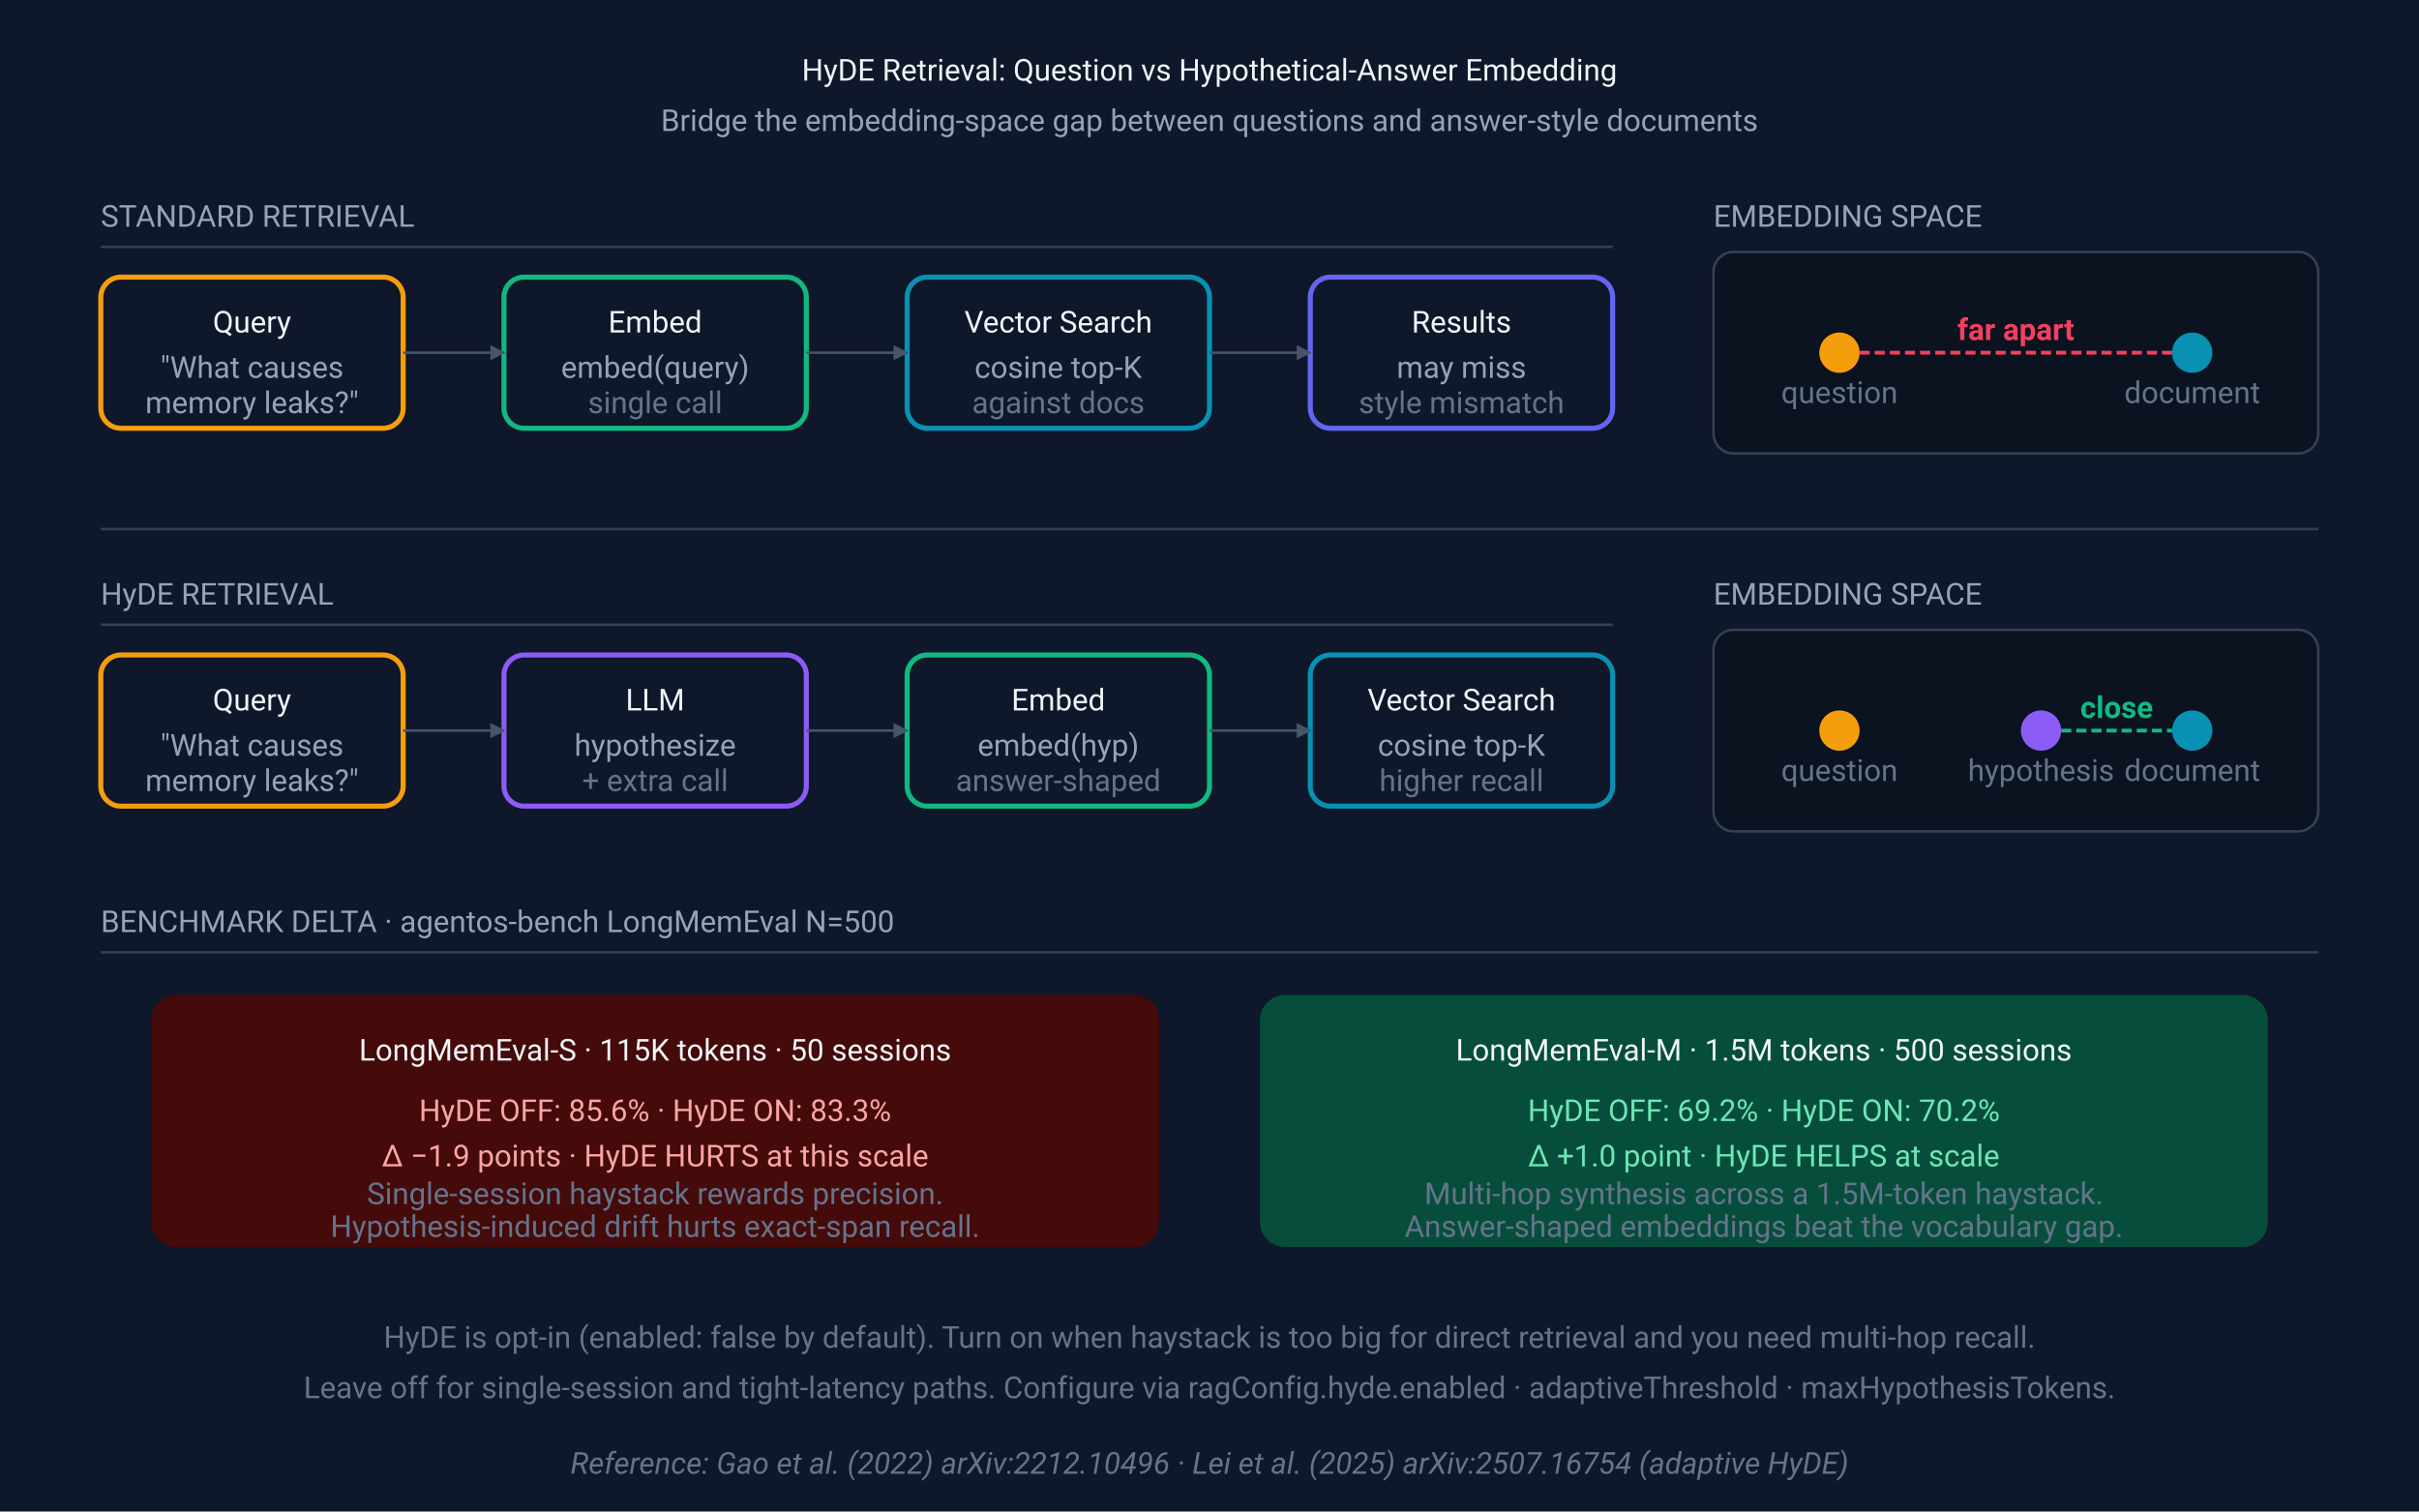
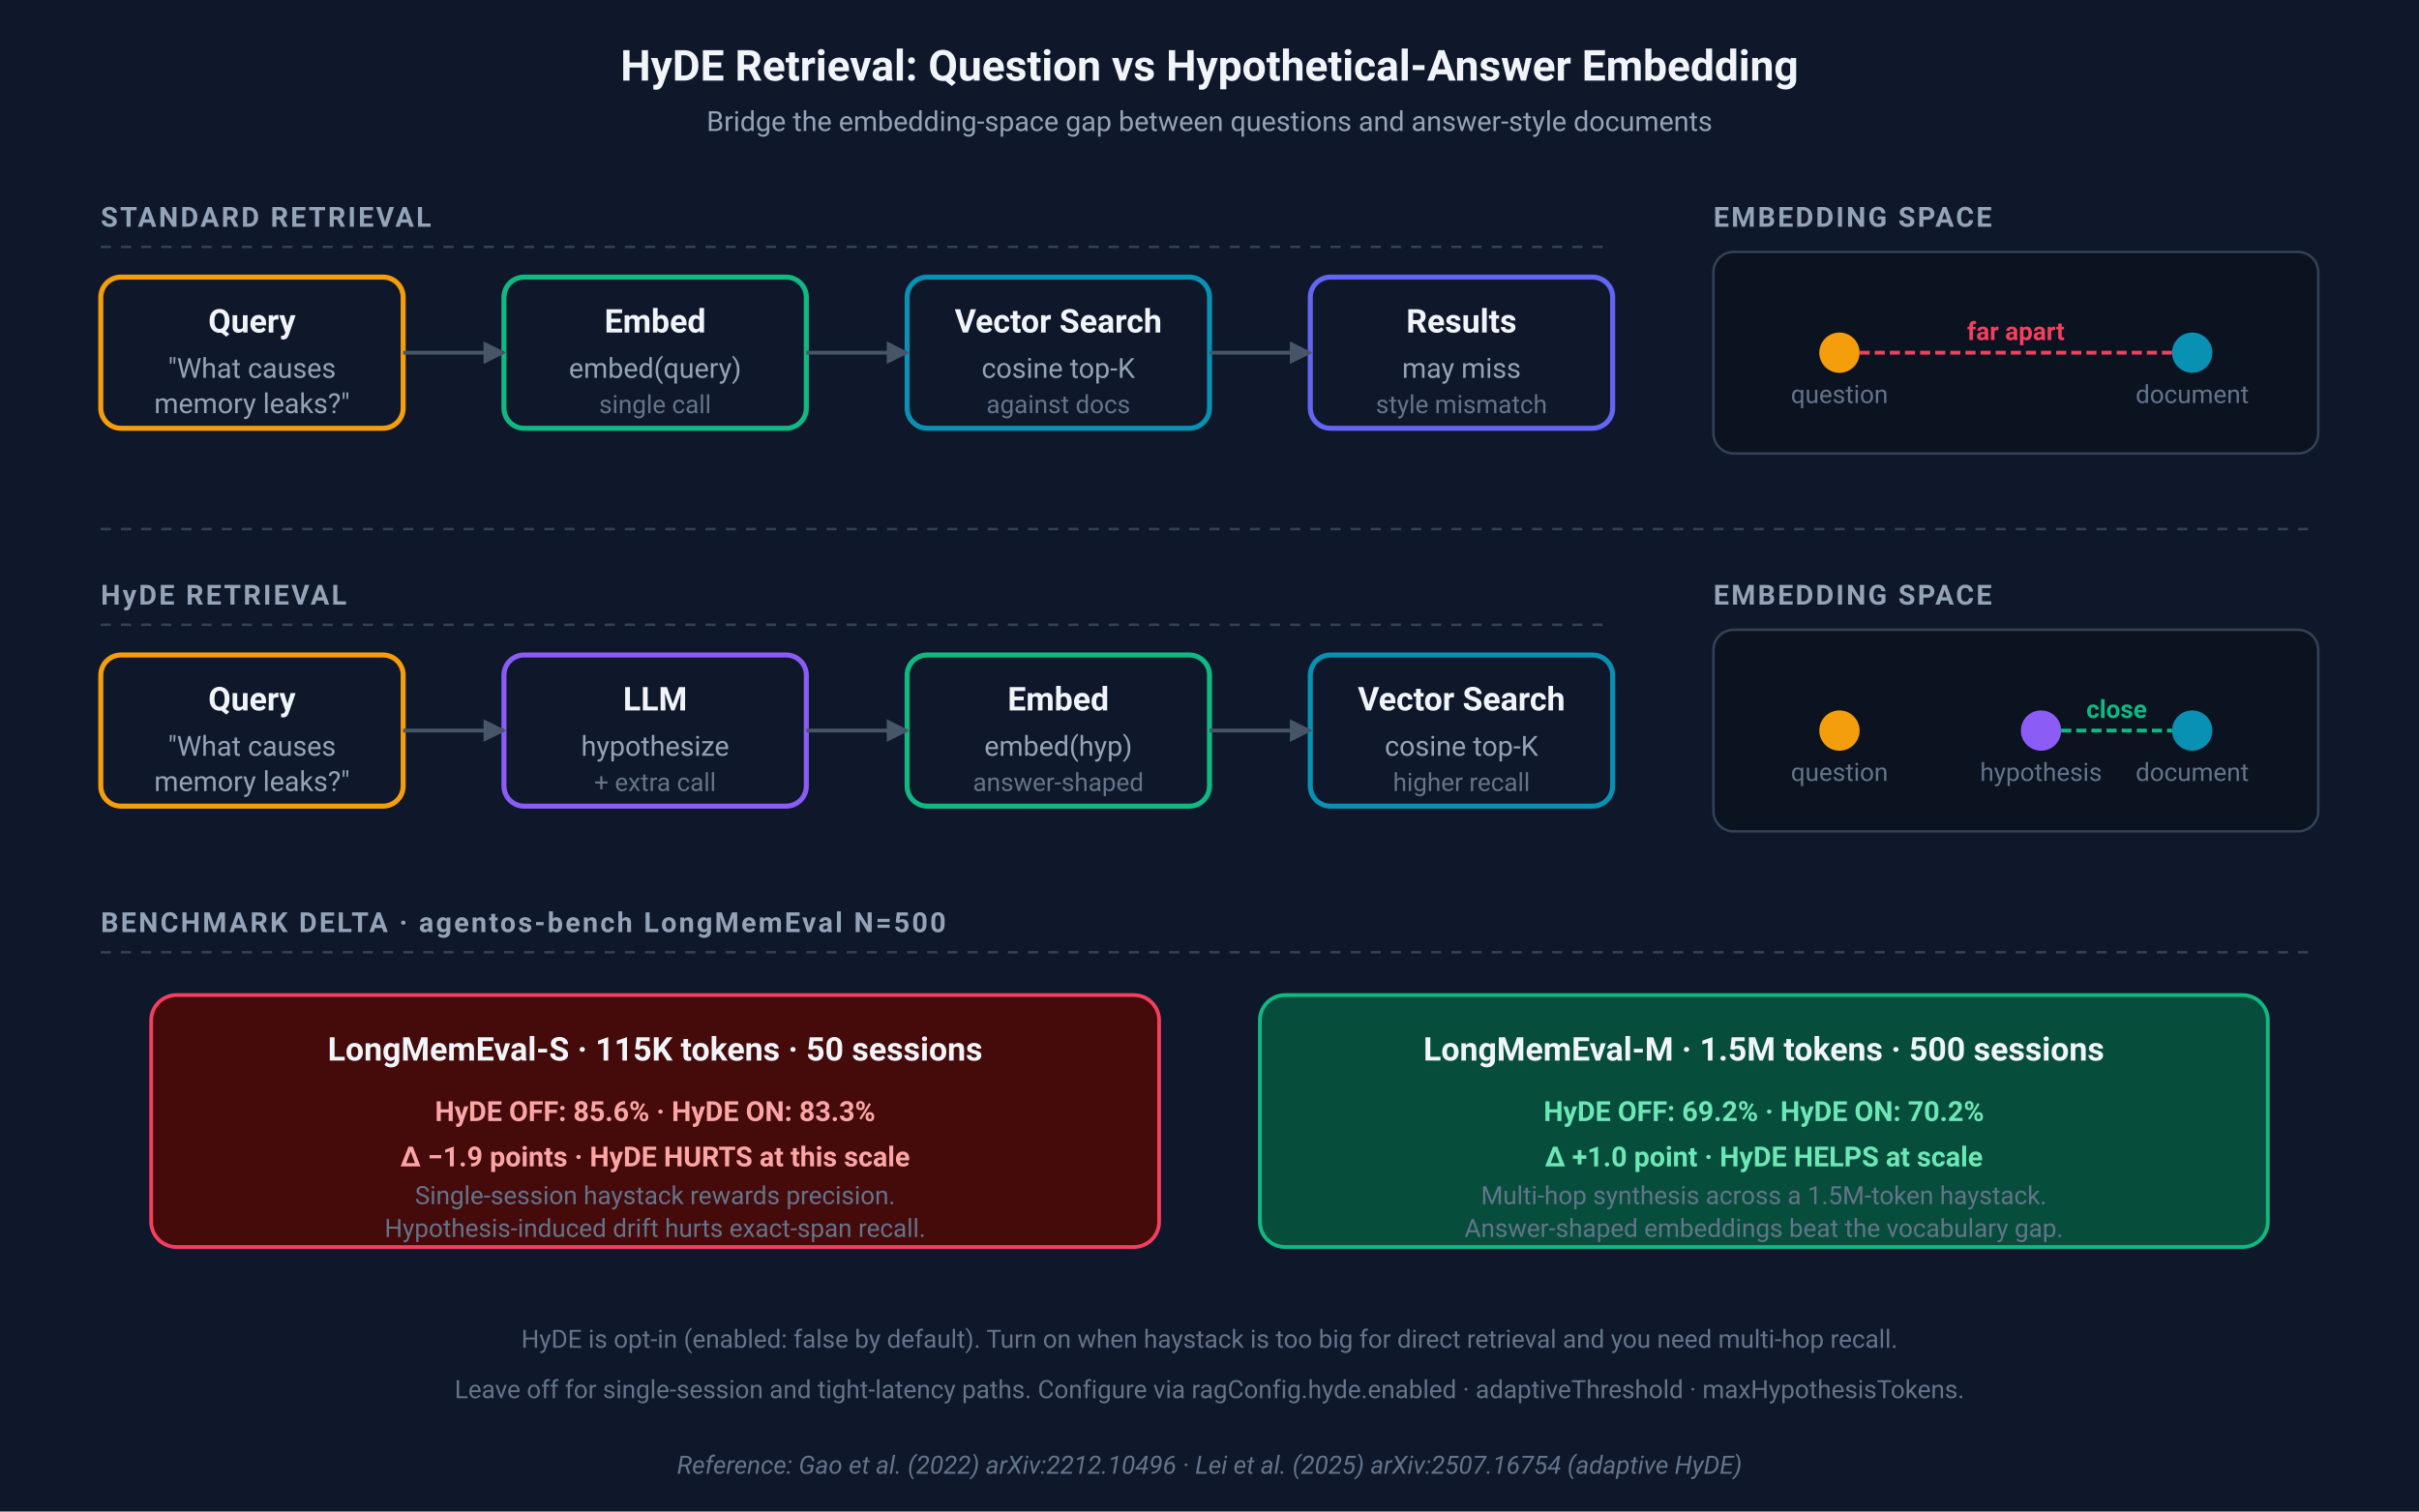
<svg xmlns="http://www.w3.org/2000/svg" viewBox="0 0 960 600" role="img" aria-labelledby="hyde-title hyde-desc" font-family="ui-sans-serif, system-ui, -apple-system, Segoe UI, Roboto, sans-serif">
  <defs>
    <style>
      .bg { fill: #0f172a; }
-       .text { fill: #e2e8f0; }
-       .title { fill: #f1f5f9; }
-       .heading { fill: #f1f5f9; }
-       .small { fill: #94a3b8; }
-       .micro { fill: #64748b; }
-       .lane-label { fill: #94a3b8; }
-       .lane-track { stroke: #334155; }
+       .text { fill: #e2e8f0; font-size: 12px; }
+       .title { fill: #f1f5f9; font-size: 17px; font-weight: 700; }
+       .heading { fill: #f1f5f9; font-size: 13px; font-weight: 700; }
+       .small { fill: #94a3b8; font-size: 11px; }
+       .micro { fill: #64748b; font-size: 10px; }
+       .lane-label { fill: #94a3b8; font-size: 11px; font-weight: 700; letter-spacing: 0.08em; }
+       .lane-track { fill: none; stroke: #334155; stroke-width: 1; stroke-dasharray: 4 4; }
      .stage { fill: #ffffff; stroke: #cbd5e1; stroke-width: 1.5; }
      .stage-llm { fill: #ffffff; stroke: #8b5cf6; stroke-width: 2; }
      .stage-embed { fill: #ffffff; stroke: #10b981; stroke-width: 2; }
      .stage-query { fill: #ffffff; stroke: #f59e0b; stroke-width: 2; }
      .stage-store { fill: #ffffff; stroke: #0891b2; stroke-width: 2; }
      .stage-result { fill: #ffffff; stroke: #6366f1; stroke-width: 2; }
-       .space-bg { fill: #0b1220; stroke: #334155; }
+       .space-bg { fill: #0b1220; stroke: #334155; stroke-width: 1; }
      .dot-query { fill: #f59e0b; }
      .dot-doc { fill: #0891b2; }
      .dot-hyde { fill: #8b5cf6; }
      .gap-line-far { stroke: #f43f5e; stroke-width: 1.5; stroke-dasharray: 4 2; }
      .gap-line-near { stroke: #10b981; stroke-width: 1.5; stroke-dasharray: 4 2; }
-       .arrow-line { stroke: #475569; }
+       .arrow-line { stroke: #475569; stroke-width: 1.5; fill: none; }
      .arrow-head { fill: #475569; }
-       .bench-good { fill: #064e3b; }
-       .bench-bad { fill: #450a0a; }
-       .bench-good-text { fill: #6ee7b7; }
-       .bench-bad-text { fill: #fca5a5; }
-                 .stage, .stage-llm, .stage-embed, .stage-query, .stage-store, .stage-result { fill: #0f172a; }
+       .bench-good { fill: #064e3b; stroke: #10b981; stroke-width: 1.5; }
+       .bench-bad { fill: #450a0a; stroke: #f43f5e; stroke-width: 1.5; }
+       .bench-good-text { fill: #6ee7b7; font-size: 11px; font-weight: 700; }
+       .bench-bad-text { fill: #fca5a5; font-size: 11px; font-weight: 700; }
+       .stage, .stage-llm, .stage-embed, .stage-query, .stage-store, .stage-result { fill: #0f172a; }
    </style>
    <marker id="hyde-arrow" viewBox="0 0 10 10" refX="9" refY="5" markerWidth="6" markerHeight="6" orient="auto-start-reverse">
      <path d="M 0 0 L 10 5 L 0 10 z" class="arrow-head" />
    </marker>
  </defs>
  <rect class="bg" x="0" y="0" width="960" height="600" />
  <text x="480" y="32" class="title" text-anchor="middle">HyDE Retrieval: Question vs Hypothetical-Answer Embedding</text>
  <text x="480" y="52" class="small" text-anchor="middle">Bridge the embedding-space gap between questions and answer-style documents</text>
  <text x="40" y="90" class="lane-label">STANDARD RETRIEVAL</text>
  <line x1="40" y1="98" x2="640" y2="98" class="lane-track" />
  <rect x="40" y="110" width="120" height="60" rx="8" class="stage-query" />
  <text x="100" y="132" class="heading" text-anchor="middle">Query</text>
  <text x="100" y="150" class="small" text-anchor="middle">"What causes</text>
  <text x="100" y="164" class="small" text-anchor="middle">memory leaks?"</text>
  <rect x="200" y="110" width="120" height="60" rx="8" class="stage-embed" />
  <text x="260" y="132" class="heading" text-anchor="middle">Embed</text>
  <text x="260" y="150" class="small" text-anchor="middle">embed(query)</text>
  <text x="260" y="164" class="micro" text-anchor="middle">single call</text>
  <rect x="360" y="110" width="120" height="60" rx="8" class="stage-store" />
  <text x="420" y="132" class="heading" text-anchor="middle">Vector Search</text>
  <text x="420" y="150" class="small" text-anchor="middle">cosine top-K</text>
  <text x="420" y="164" class="micro" text-anchor="middle">against docs</text>
  <rect x="520" y="110" width="120" height="60" rx="8" class="stage-result" />
  <text x="580" y="132" class="heading" text-anchor="middle">Results</text>
  <text x="580" y="150" class="small" text-anchor="middle">may miss</text>
  <text x="580" y="164" class="micro" text-anchor="middle">style mismatch</text>
  <path class="arrow-line" d="M 160,140 L 200,140" marker-end="url(#hyde-arrow)" />
  <path class="arrow-line" d="M 320,140 L 360,140" marker-end="url(#hyde-arrow)" />
  <path class="arrow-line" d="M 480,140 L 520,140" marker-end="url(#hyde-arrow)" />
  <text x="680" y="90" class="lane-label">EMBEDDING SPACE</text>
  <rect x="680" y="100" width="240" height="80" rx="8" class="space-bg" />
  <circle cx="730" cy="140" r="8" class="dot-query" />
  <text x="730" y="160" class="micro" text-anchor="middle">question</text>
  <circle cx="870" cy="140" r="8" class="dot-doc" />
  <text x="870" y="160" class="micro" text-anchor="middle">document</text>
  <line x1="738" y1="140" x2="862" y2="140" class="gap-line-far" />
  <text x="800" y="135" class="micro" text-anchor="middle" style="fill:#f43f5e;font-weight:700">far apart</text>
  <line x1="40" y1="210" x2="920" y2="210" class="lane-track" />
  <text x="40" y="240" class="lane-label">HyDE RETRIEVAL</text>
  <line x1="40" y1="248" x2="640" y2="248" class="lane-track" />
  <rect x="40" y="260" width="120" height="60" rx="8" class="stage-query" />
  <text x="100" y="282" class="heading" text-anchor="middle">Query</text>
  <text x="100" y="300" class="small" text-anchor="middle">"What causes</text>
  <text x="100" y="314" class="small" text-anchor="middle">memory leaks?"</text>
  <rect x="200" y="260" width="120" height="60" rx="8" class="stage-llm" />
  <text x="260" y="282" class="heading" text-anchor="middle">LLM</text>
  <text x="260" y="300" class="small" text-anchor="middle">hypothesize</text>
  <text x="260" y="314" class="micro" text-anchor="middle">+ extra call</text>
  <rect x="360" y="260" width="120" height="60" rx="8" class="stage-embed" />
  <text x="420" y="282" class="heading" text-anchor="middle">Embed</text>
  <text x="420" y="300" class="small" text-anchor="middle">embed(hyp)</text>
  <text x="420" y="314" class="micro" text-anchor="middle">answer-shaped</text>
  <rect x="520" y="260" width="120" height="60" rx="8" class="stage-store" />
  <text x="580" y="282" class="heading" text-anchor="middle">Vector Search</text>
  <text x="580" y="300" class="small" text-anchor="middle">cosine top-K</text>
  <text x="580" y="314" class="micro" text-anchor="middle">higher recall</text>
  <path class="arrow-line" d="M 160,290 L 200,290" marker-end="url(#hyde-arrow)" />
  <path class="arrow-line" d="M 320,290 L 360,290" marker-end="url(#hyde-arrow)" />
  <path class="arrow-line" d="M 480,290 L 520,290" marker-end="url(#hyde-arrow)" />
  <text x="680" y="240" class="lane-label">EMBEDDING SPACE</text>
  <rect x="680" y="250" width="240" height="80" rx="8" class="space-bg" />
  <circle cx="730" cy="290" r="8" class="dot-query" />
  <text x="730" y="310" class="micro" text-anchor="middle">question</text>
  <circle cx="810" cy="290" r="8" class="dot-hyde" />
  <text x="810" y="310" class="micro" text-anchor="middle">hypothesis</text>
  <circle cx="870" cy="290" r="8" class="dot-doc" />
  <text x="870" y="310" class="micro" text-anchor="middle">document</text>
  <line x1="818" y1="290" x2="862" y2="290" class="gap-line-near" />
  <text x="840" y="285" class="micro" text-anchor="middle" style="fill:#10b981;font-weight:700">close</text>
  <text x="40" y="370" class="lane-label">BENCHMARK DELTA · agentos-bench LongMemEval N=500</text>
  <line x1="40" y1="378" x2="920" y2="378" class="lane-track" />
  <rect x="60" y="395" width="400" height="100" rx="10" class="bench-bad" />
  <text x="260" y="421" class="heading" text-anchor="middle">LongMemEval-S · 115K tokens · 50 sessions</text>
  <text x="260" y="445" class="bench-bad-text" text-anchor="middle">HyDE OFF: 85.6% · HyDE ON: 83.3%</text>
  <text x="260" y="463" class="bench-bad-text" text-anchor="middle">Δ −1.9 points · HyDE HURTS at this scale</text>
  <text x="260" y="478" class="micro" text-anchor="middle">Single-session haystack rewards precision.</text>
  <text x="260" y="491" class="micro" text-anchor="middle">Hypothesis-induced drift hurts exact-span recall.</text>
  <rect x="500" y="395" width="400" height="100" rx="10" class="bench-good" />
  <text x="700" y="421" class="heading" text-anchor="middle">LongMemEval-M · 1.5M tokens · 500 sessions</text>
  <text x="700" y="445" class="bench-good-text" text-anchor="middle">HyDE OFF: 69.2% · HyDE ON: 70.2%</text>
  <text x="700" y="463" class="bench-good-text" text-anchor="middle">Δ +1.0 point · HyDE HELPS at scale</text>
  <text x="700" y="478" class="micro" text-anchor="middle">Multi-hop synthesis across a 1.5M-token haystack.</text>
  <text x="700" y="491" class="micro" text-anchor="middle">Answer-shaped embeddings beat the vocabulary gap.</text>
  <text x="480" y="535" class="micro" text-anchor="middle">HyDE is opt-in (enabled: false by default). Turn on when haystack is too big for direct retrieval and you need multi-hop recall.</text>
  <text x="480" y="555" class="micro" text-anchor="middle">Leave off for single-session and tight-latency paths. Configure via ragConfig.hyde.enabled · adaptiveThreshold · maxHypothesisTokens.</text>
  <text x="480" y="585" class="micro" text-anchor="middle" font-style="italic">Reference: Gao et al. (2022) arXiv:2212.10496 · Lei et al. (2025) arXiv:2507.16754 (adaptive HyDE)</text>
</svg>
